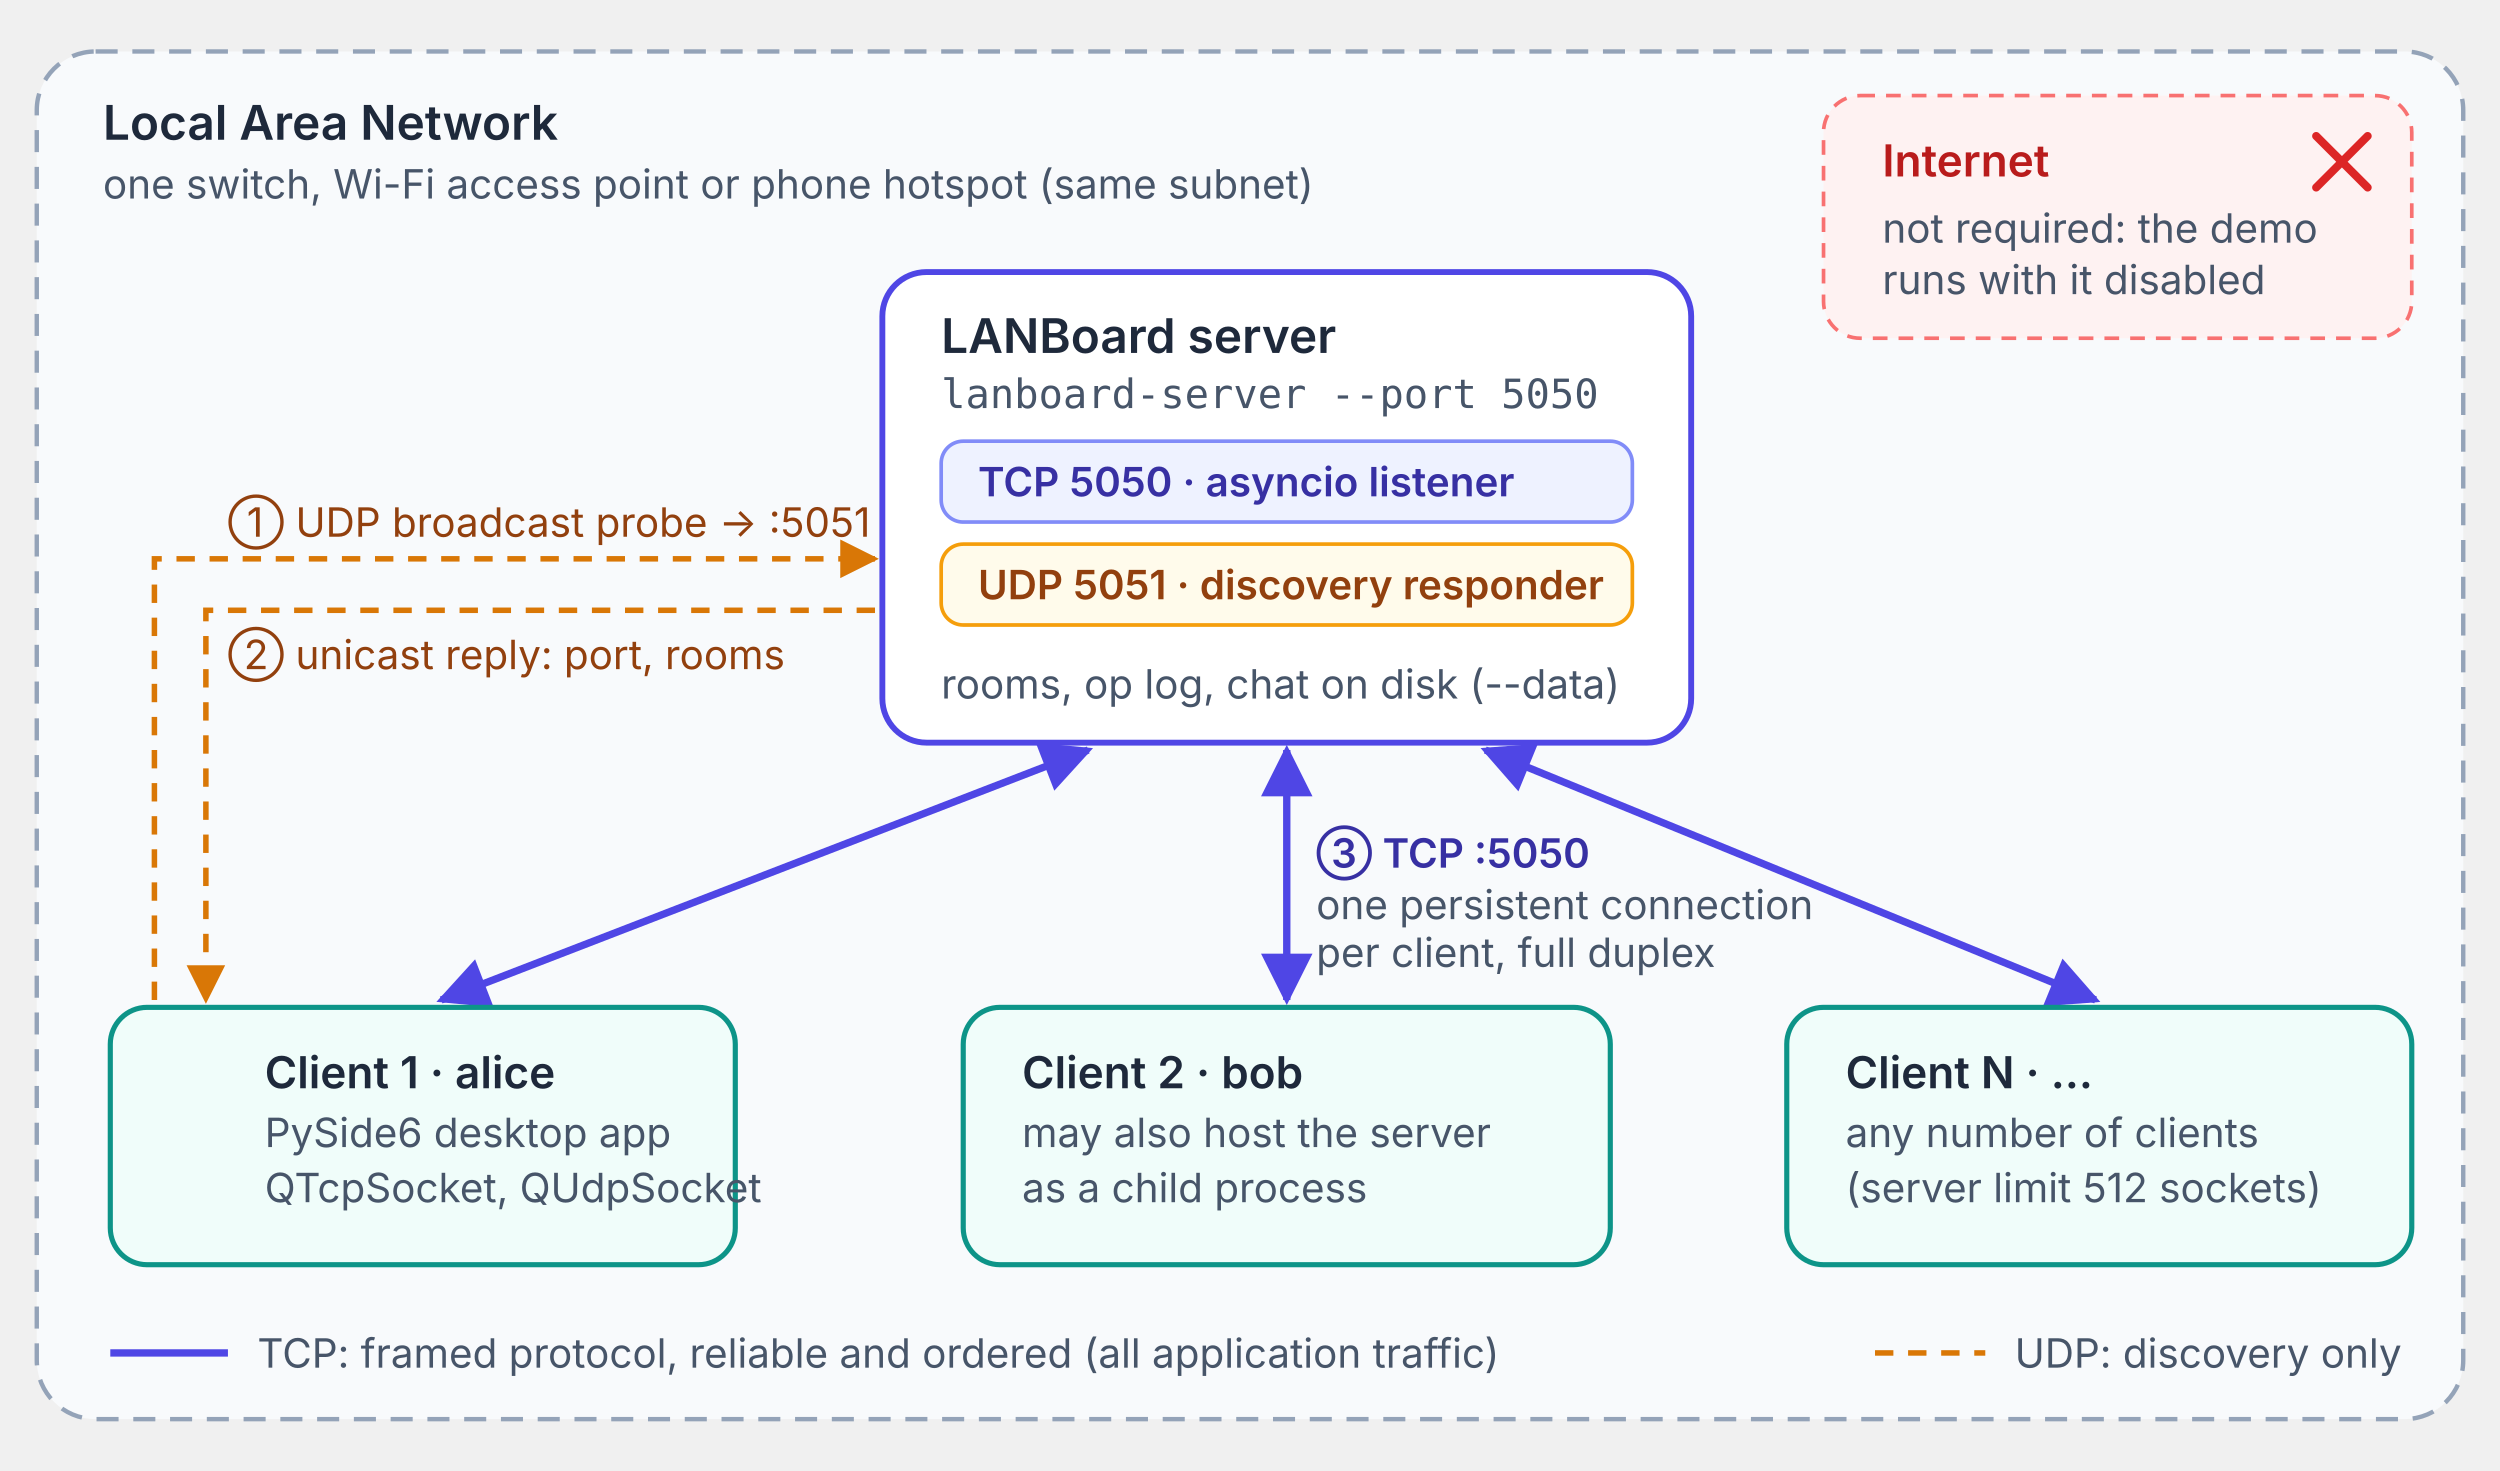
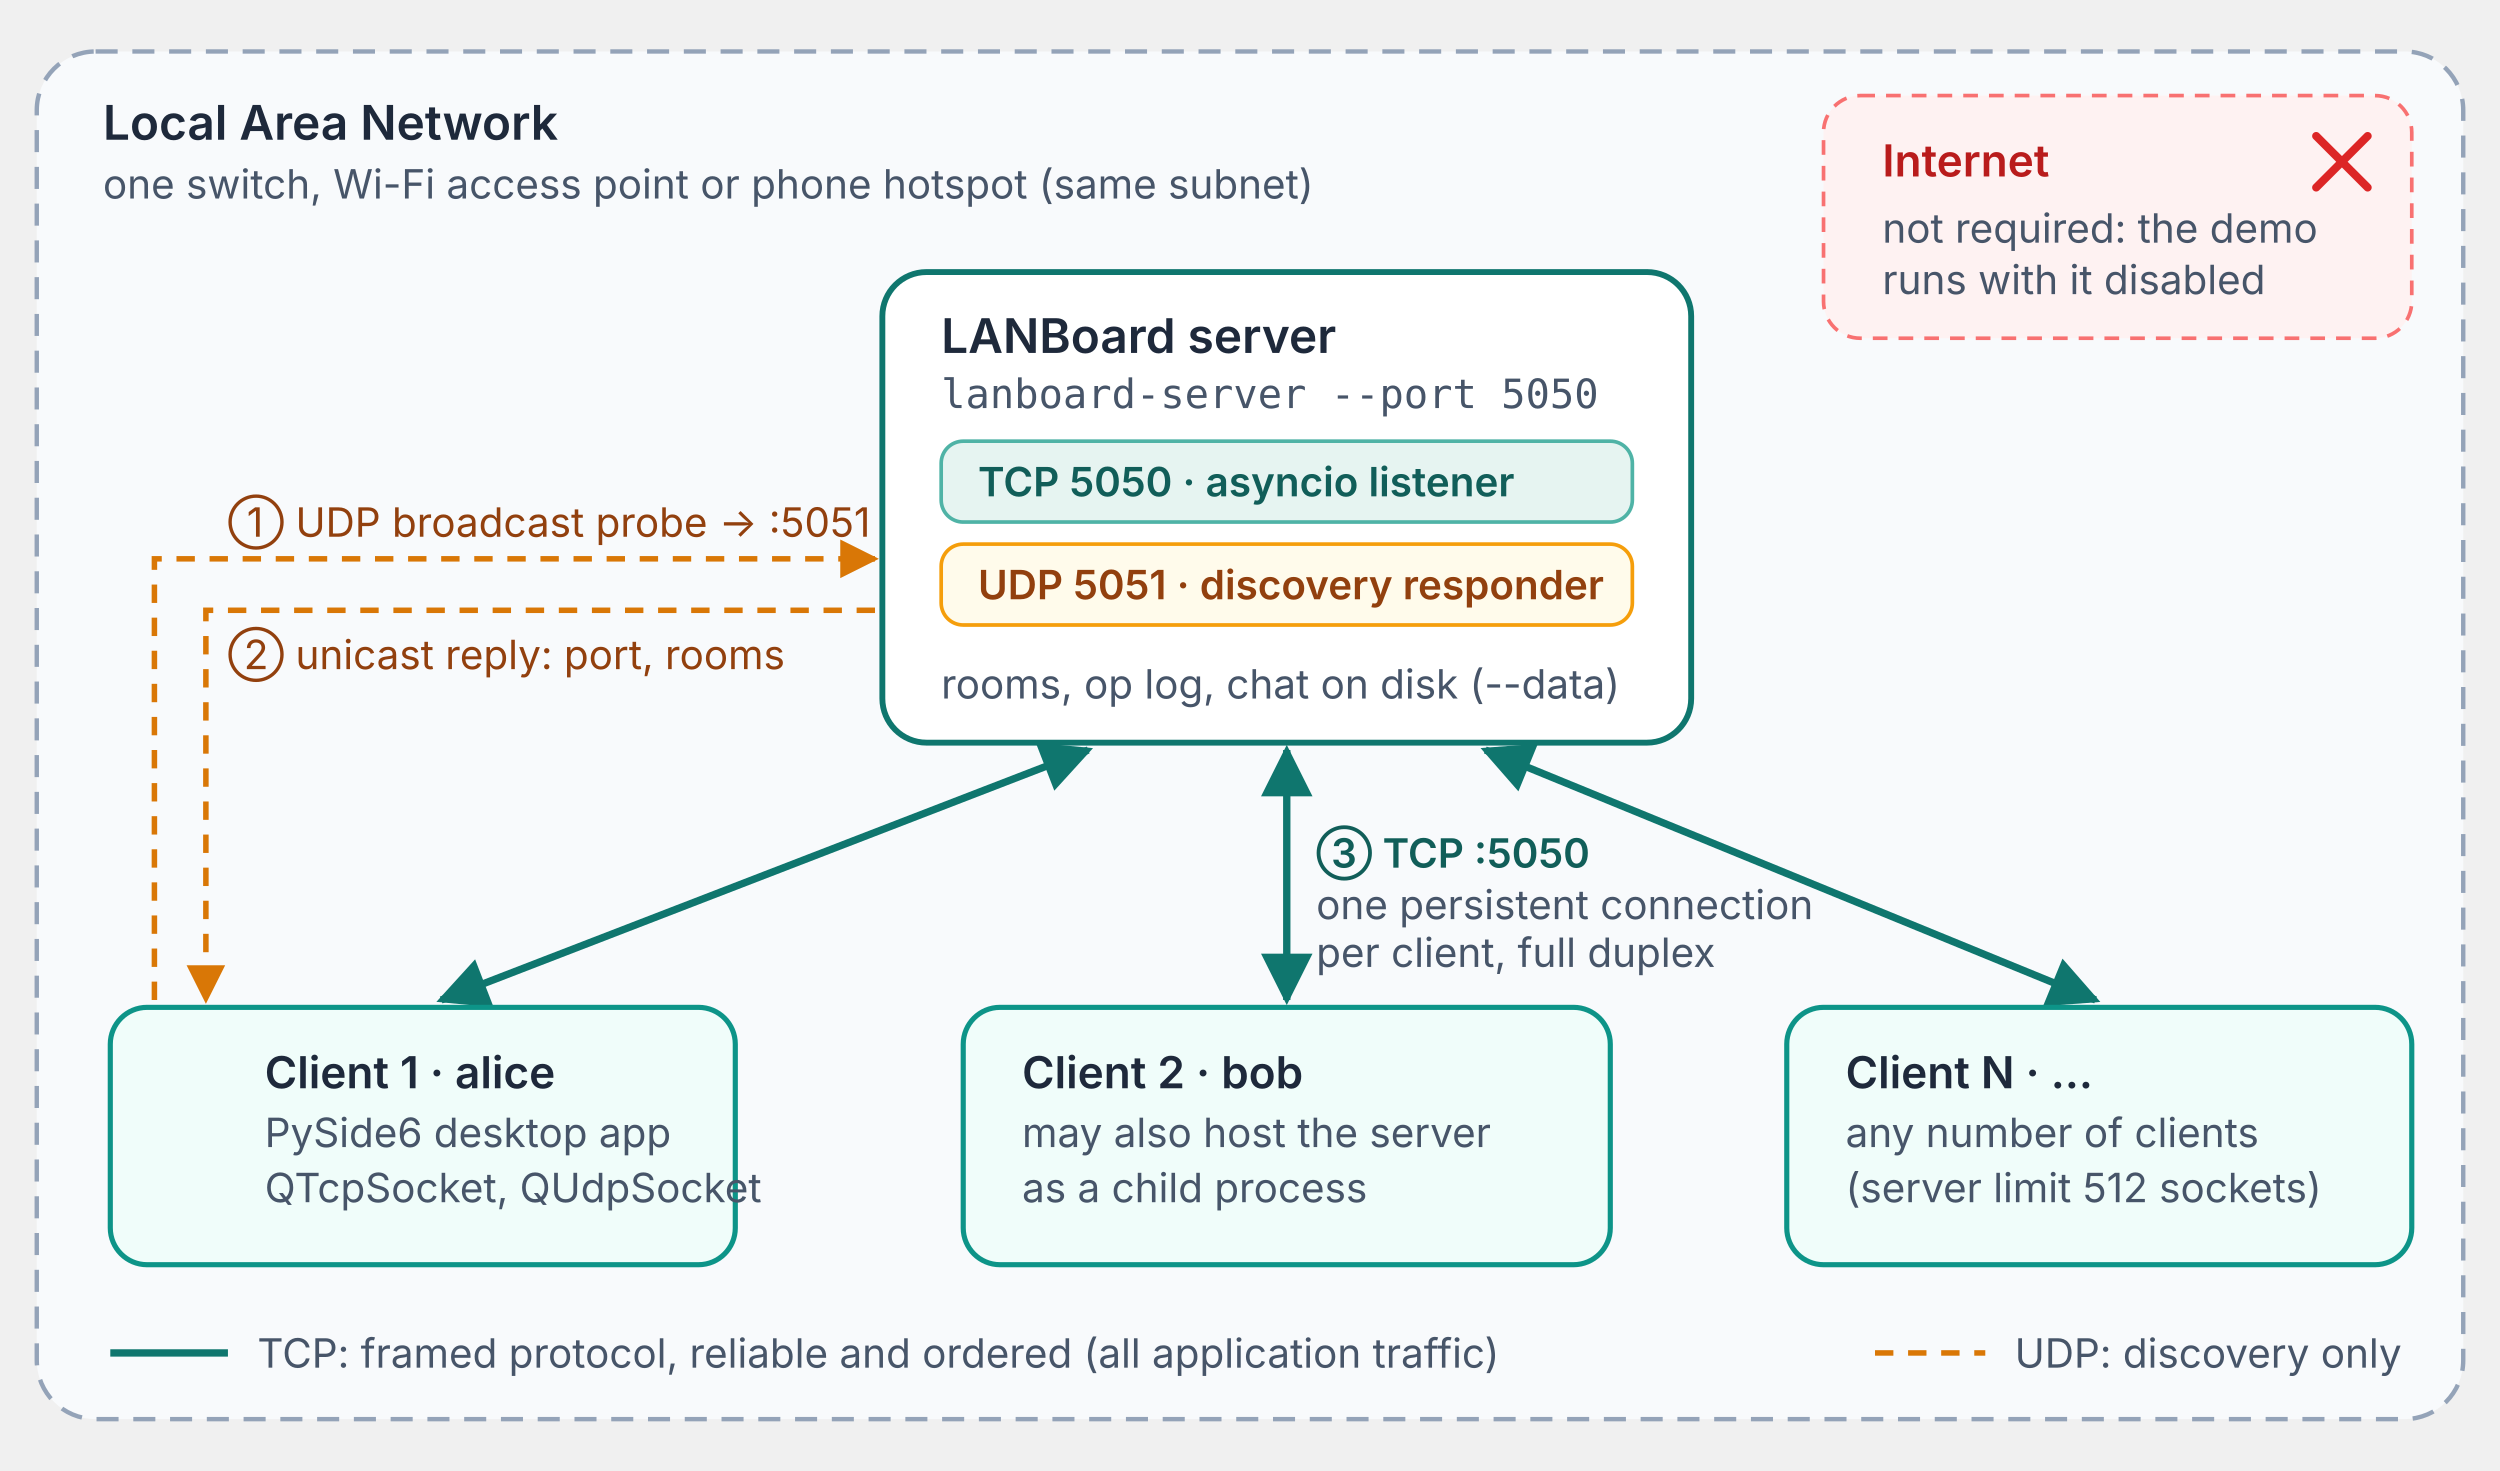
<svg xmlns="http://www.w3.org/2000/svg" viewBox="0 0 680 400" role="img" aria-label="Deployment: one LANBoard server and N clients on a LAN, TCP 5050 and UDP 5051">
  <style>
    text { font-family: Inter, "Helvetica Neue", Arial, sans-serif; font-size: 12px; fill: #1e293b; }
    .s { font-size: 11px; fill: #475569; }
    .b { font-weight: 600; }
    .h { font-size: 13px; font-weight: 600; }
    .m { font-family: "JetBrains Mono", Menlo, monospace; font-size: 11px; }
  </style>
  <defs>
    <marker id="d1-ai" viewBox="0 0 10 10" refX="9" refY="5" markerWidth="7" markerHeight="7" orient="auto-start-reverse">
-       <path d="M0 0 L10 5 L0 10 z" fill="#4f46e5" />
+       <path d="M0 0 L10 5 L0 10 z" fill="#0f766e" />
    </marker>
    <marker id="d1-aa" viewBox="0 0 10 10" refX="9" refY="5" markerWidth="7" markerHeight="7" orient="auto-start-reverse">
      <path d="M0 0 L10 5 L0 10 z" fill="#d97706" />
    </marker>
  </defs>
  <rect x="10" y="14" width="660" height="372" rx="16" fill="#f8fafc" stroke="#94a3b8" stroke-width="1.2" stroke-dasharray="6 4" />
  <text x="28" y="38" class="h">Local Area Network</text>
  <text x="28" y="54" class="s">one switch, Wi-Fi access point or phone hotspot (same subnet)</text>
  <rect x="496" y="26" width="160" height="66" rx="10" fill="#fef2f2" stroke="#f87171" stroke-dasharray="4 3" />
  <text x="512" y="48" class="b" style="fill:#b91c1c">Internet</text>
  <path d="M630 37 L644 51 M644 37 L630 51" stroke="#dc2626" stroke-width="2.2" stroke-linecap="round" />
  <text x="512" y="66" class="s">not required: the demo</text>
  <text x="512" y="80" class="s">runs with it disabled</text>
-   <rect x="240" y="74" width="220" height="128" rx="12" fill="#ffffff" stroke="#4f46e5" stroke-width="1.6" />
+   <rect x="240" y="74" width="220" height="128" rx="12" fill="#ffffff" stroke="#0f766e" stroke-width="1.6" />
  <text x="256" y="96" class="h">LANBoard server</text>
  <text x="256" y="111" class="m" style="fill:#475569">lanboard-server --port 5050</text>
-   <rect x="256" y="120" width="188" height="22" rx="6" fill="#eef2ff" stroke="#818cf8" />
-   <text x="266" y="135" class="s b" style="fill:#3730a3">TCP 5050 · asyncio listener</text>
+   <rect x="256" y="120" width="188" height="22" rx="6" fill="#e6f4f1" stroke="#4fb3a6" />
+   <text x="266" y="135" class="s b" style="fill:#115e59">TCP 5050 · asyncio listener</text>
  <rect x="256" y="148" width="188" height="22" rx="6" fill="#fffbeb" stroke="#f59e0b" />
  <text x="266" y="163" class="s b" style="fill:#92400e">UDP 5051 · discovery responder</text>
  <text x="256" y="190" class="s">rooms, op log, chat on disk (--data)</text>
  <path d="M42 272 V152 H238" fill="none" stroke="#d97706" stroke-width="1.5" stroke-dasharray="5 4" marker-end="url(#d1-aa)" />
  <path d="M238 166 H56 V272" fill="none" stroke="#d97706" stroke-width="1.5" stroke-dasharray="5 4" marker-end="url(#d1-aa)" />
  <text x="62" y="146" class="s" style="fill:#92400e">① UDP broadcast probe → :5051</text>
  <text x="62" y="182" class="s" style="fill:#92400e">② unicast reply: port, rooms</text>
-   <line x1="120" y1="272" x2="296" y2="204" stroke="#4f46e5" stroke-width="2" marker-start="url(#d1-ai)" marker-end="url(#d1-ai)" />
-   <line x1="350" y1="272" x2="350" y2="204" stroke="#4f46e5" stroke-width="2" marker-start="url(#d1-ai)" marker-end="url(#d1-ai)" />
-   <line x1="570" y1="272" x2="404" y2="204" stroke="#4f46e5" stroke-width="2" marker-start="url(#d1-ai)" marker-end="url(#d1-ai)" />
-   <text x="358" y="236" class="s b" style="fill:#3730a3">③ TCP :5050</text>
+   <line x1="120" y1="272" x2="296" y2="204" stroke="#0f766e" stroke-width="2" marker-start="url(#d1-ai)" marker-end="url(#d1-ai)" />
+   <line x1="350" y1="272" x2="350" y2="204" stroke="#0f766e" stroke-width="2" marker-start="url(#d1-ai)" marker-end="url(#d1-ai)" />
+   <line x1="570" y1="272" x2="404" y2="204" stroke="#0f766e" stroke-width="2" marker-start="url(#d1-ai)" marker-end="url(#d1-ai)" />
+   <text x="358" y="236" class="s b" style="fill:#115e59">③ TCP :5050</text>
  <text x="358" y="250" class="s">one persistent connection</text>
  <text x="358" y="263" class="s">per client, full duplex</text>
  <g>
    <rect x="30" y="274" width="170" height="70" rx="10" fill="#f0fdfa" stroke="#0d9488" stroke-width="1.4" />
    <text x="72" y="296" class="b">Client 1 · alice</text>
    <text x="72" y="312" class="s">PySide6 desktop app</text>
    <text x="72" y="327" class="s">QTcpSocket, QUdpSocket</text>
  </g>
  <g>
    <rect x="262" y="274" width="176" height="70" rx="10" fill="#f0fdfa" stroke="#0d9488" stroke-width="1.4" />
    <text x="278" y="296" class="b">Client 2 · bob</text>
    <text x="278" y="312" class="s">may also host the server</text>
    <text x="278" y="327" class="s">as a child process</text>
  </g>
  <g>
    <rect x="486" y="274" width="170" height="70" rx="10" fill="#f0fdfa" stroke="#0d9488" stroke-width="1.4" />
    <text x="502" y="296" class="b">Client N · …</text>
    <text x="502" y="312" class="s">any number of clients</text>
    <text x="502" y="327" class="s">(server limit 512 sockets)</text>
  </g>
-   <line x1="30" y1="368" x2="62" y2="368" stroke="#4f46e5" stroke-width="2" />
+   <line x1="30" y1="368" x2="62" y2="368" stroke="#0f766e" stroke-width="2" />
  <text x="70" y="372" class="s">TCP: framed protocol, reliable and ordered (all application traffic)</text>
  <line x1="510" y1="368" x2="540" y2="368" stroke="#d97706" stroke-width="1.5" stroke-dasharray="5 4" />
  <text x="548" y="372" class="s">UDP: discovery only</text>
</svg>
